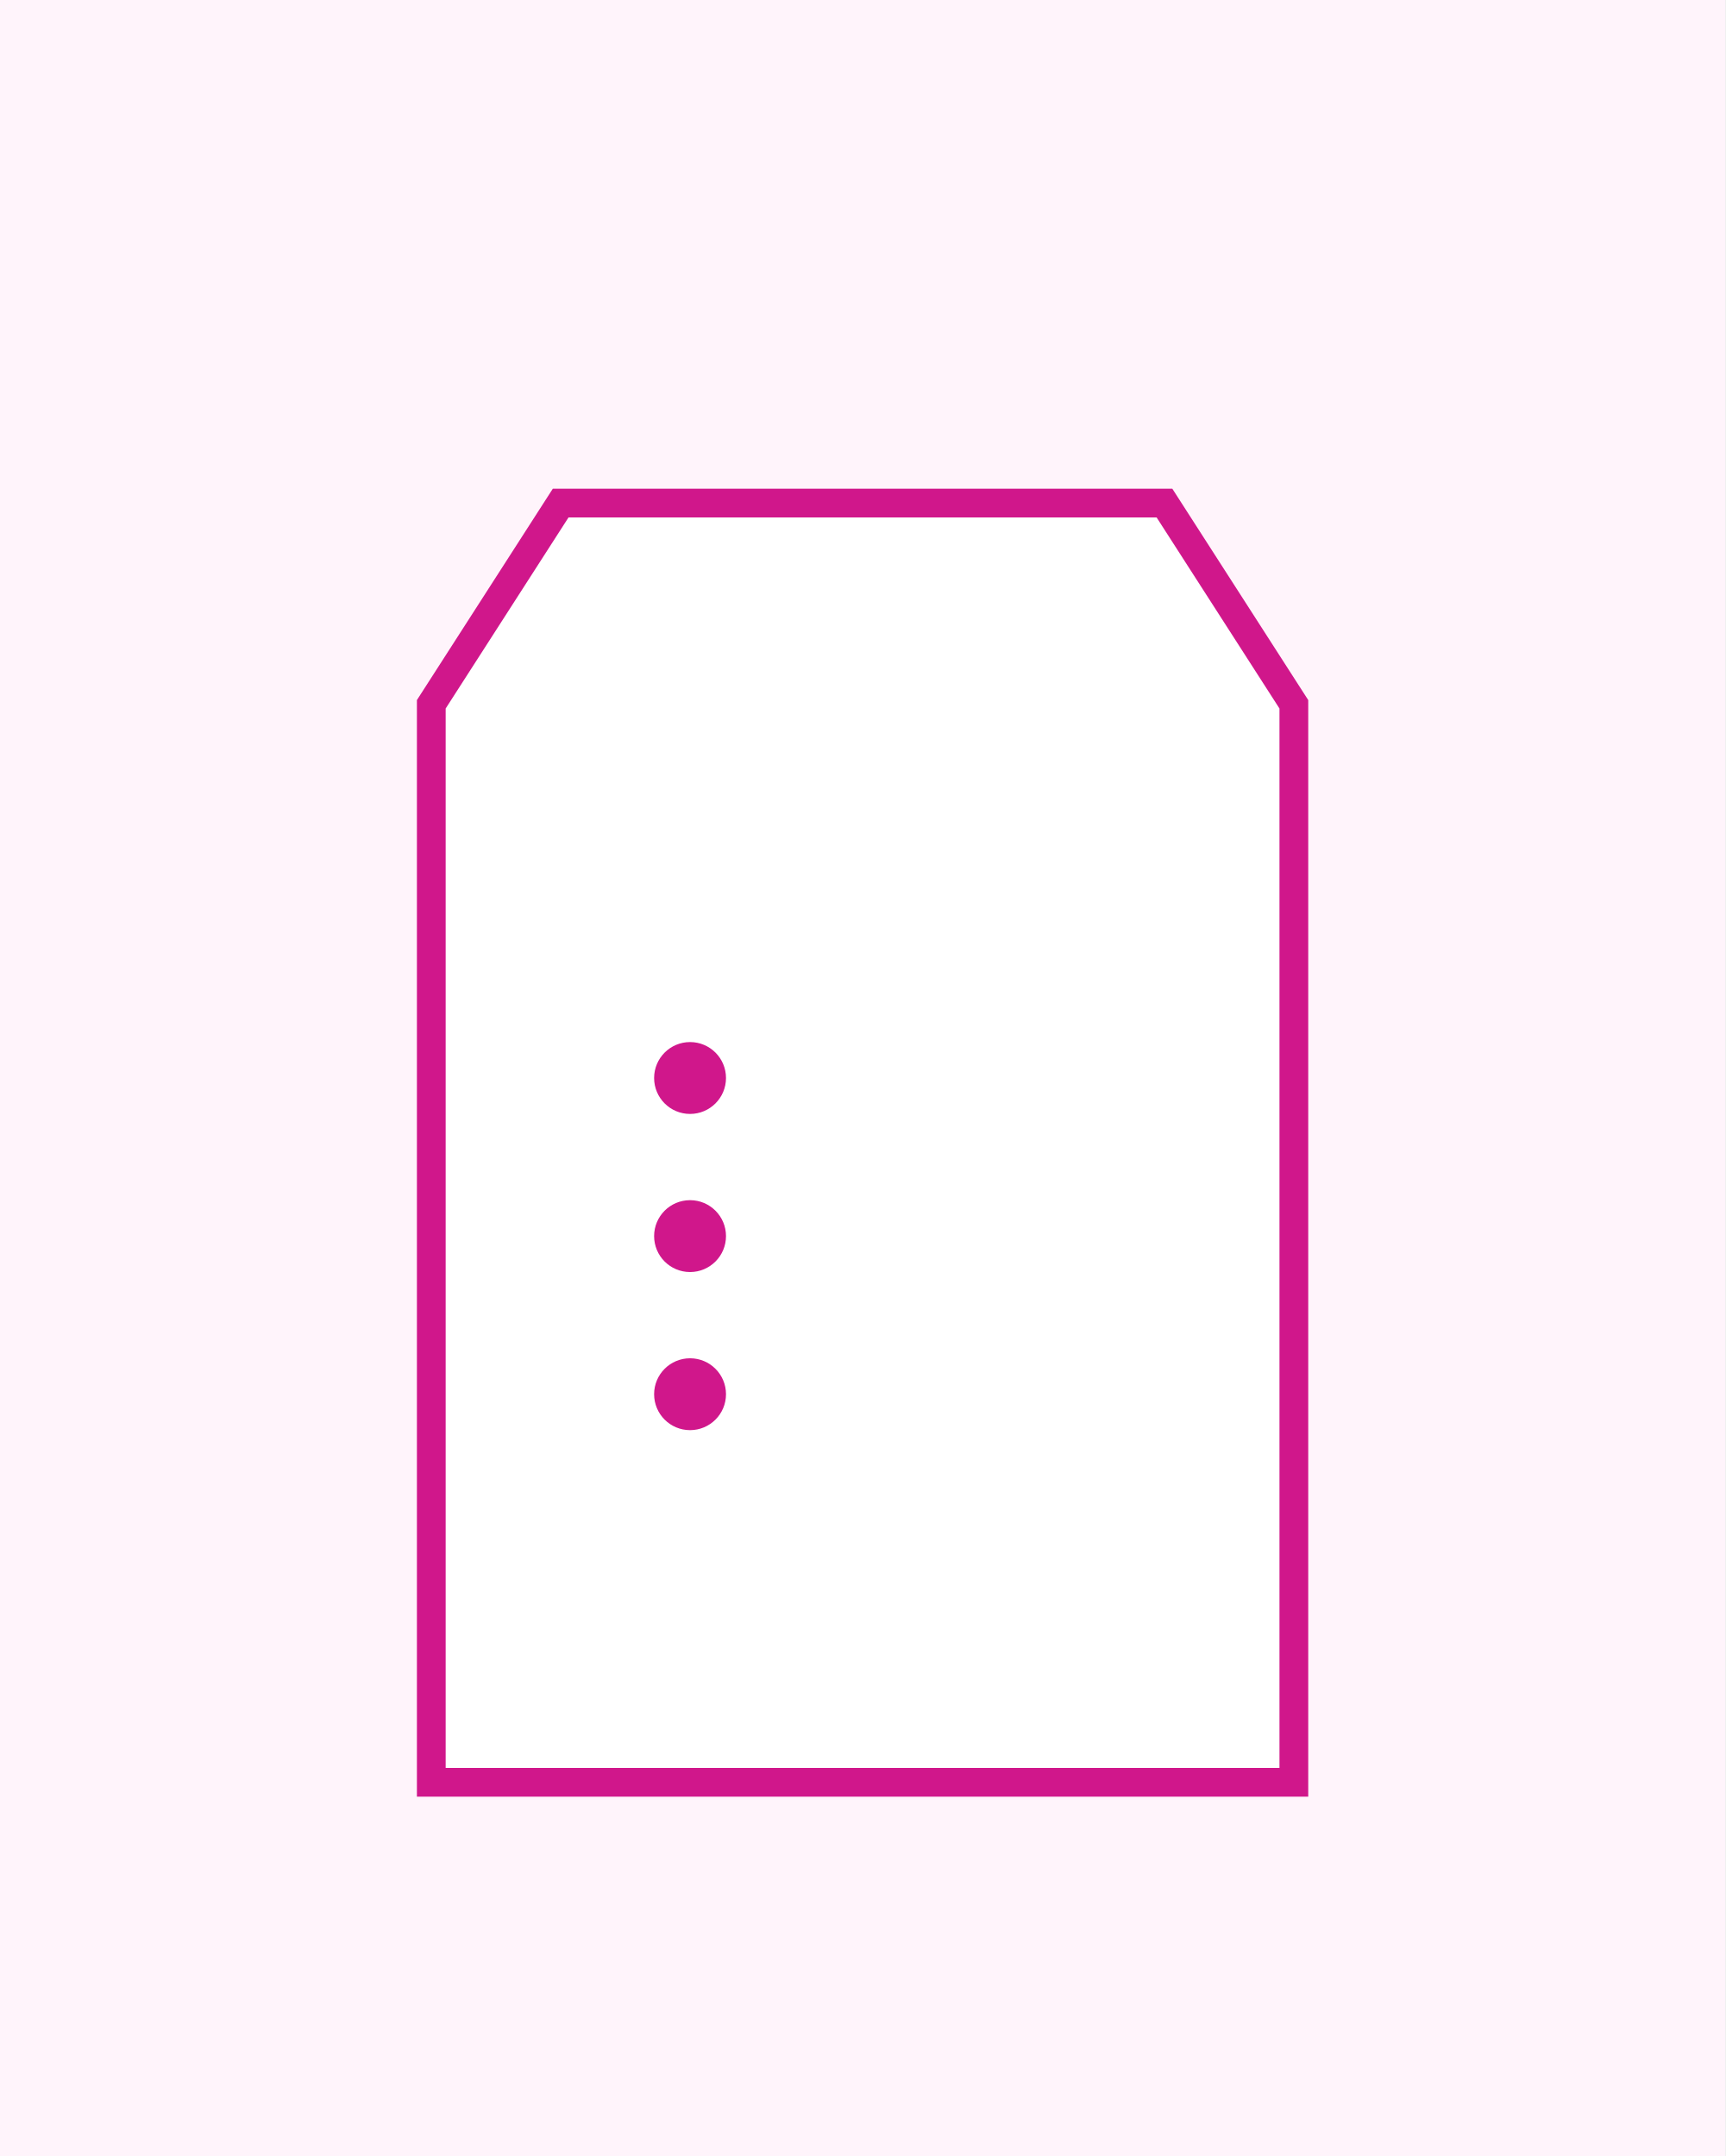
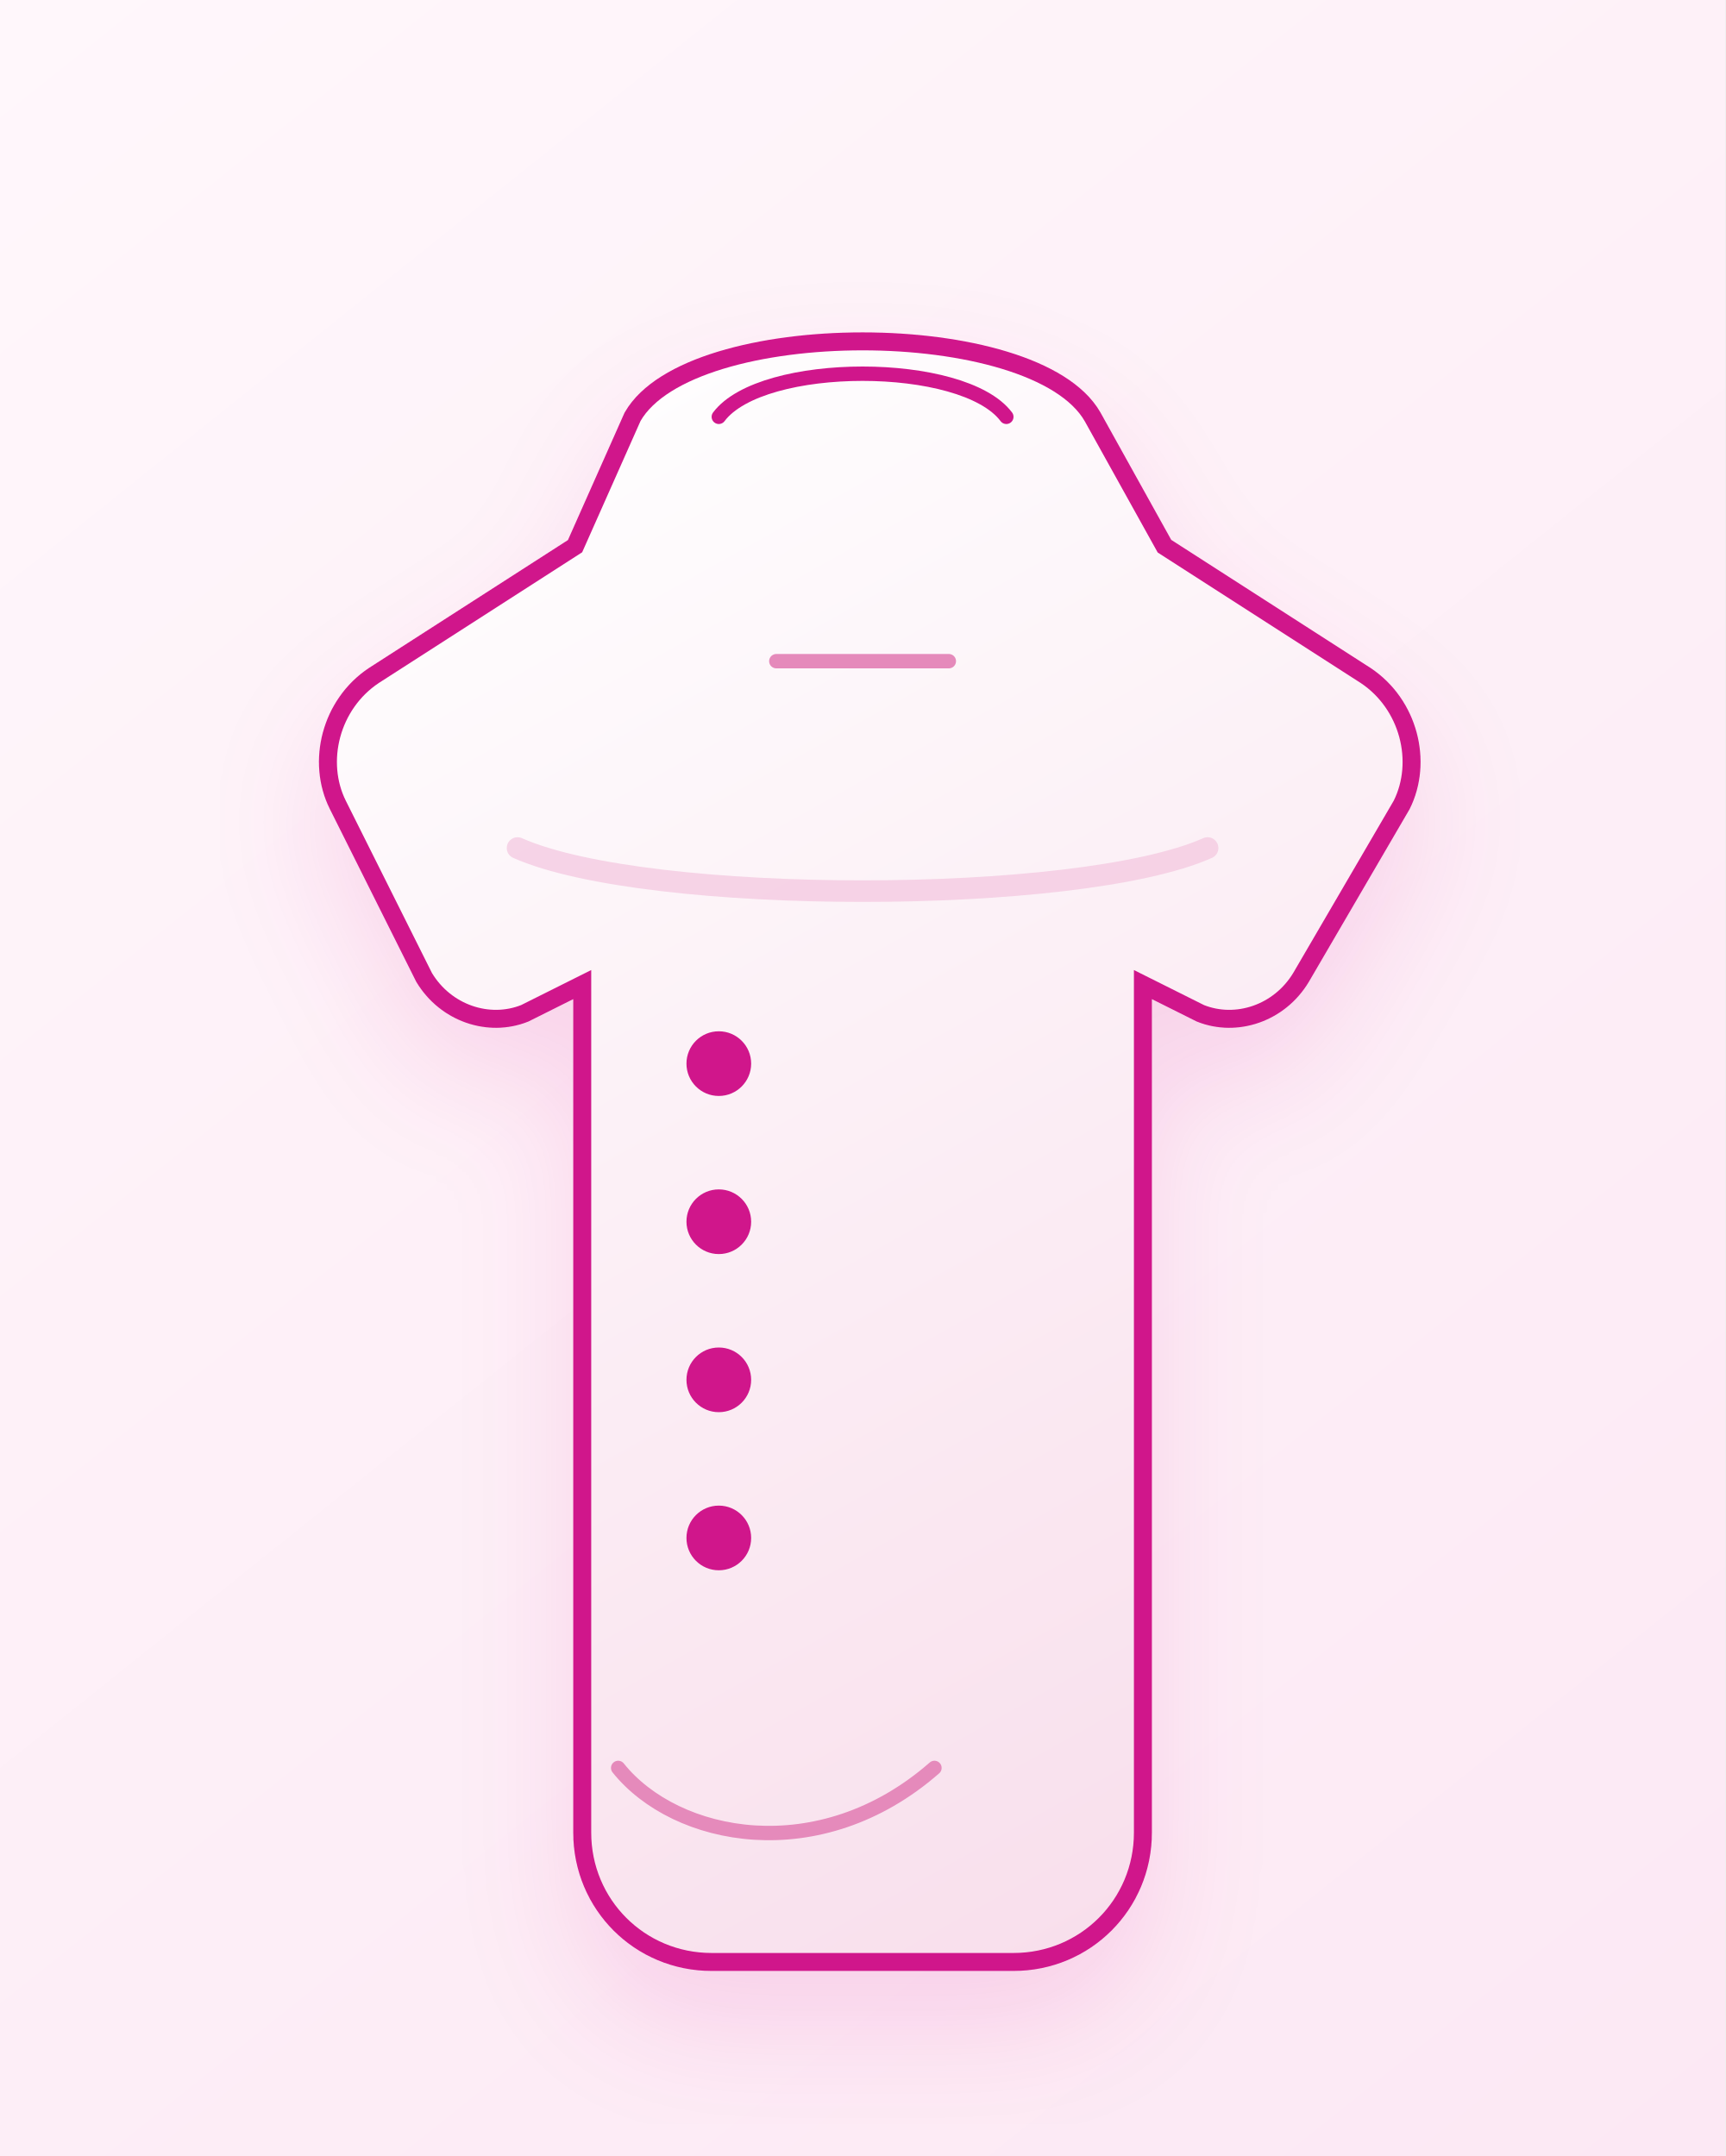
- <svg xmlns="http://www.w3.org/2000/svg" viewBox="0 0 240 300">
-   <rect width="240" height="300" fill="#fff4fb" />
-   <path d="M78 70h84l18 28v150H60V98z" fill="#fff" stroke="#d0178b" stroke-width="4" />
-   <circle cx="96" cy="150" r="5" fill="#d0178b" />
-   <circle cx="96" cy="172" r="5" fill="#d0178b" />
-   <circle cx="96" cy="194" r="5" fill="#d0178b" />
+ <svg xmlns="http://www.w3.org/2000/svg" viewBox="0 0 240 300" fill="none">
+   <defs>
+     <linearGradient id="onesie-bg" x1="0" y1="0" x2="240" y2="300" gradientUnits="userSpaceOnUse">
+       <stop stop-color="#FFF7FB" />
+       <stop offset="1" stop-color="#FCE8F4" />
+     </linearGradient>
+     <linearGradient id="onesie-body" x1="60" y1="55" x2="180" y2="270" gradientUnits="userSpaceOnUse">
+       <stop stop-color="#FFFFFF" />
+       <stop offset="1" stop-color="#F8DDEB" />
+     </linearGradient>
+     <filter id="onesie-soft" x="-10%" y="-10%" width="120%" height="120%">
+       <feDropShadow dx="0" dy="8" stdDeviation="8" flood-color="#D0178B" flood-opacity="0.12" />
+     </filter>
+   </defs>
+   <rect width="240" height="300" fill="url(#onesie-bg)" />
+   <g filter="url(#onesie-soft)">
+     <path d="M88 58c8-14 56-14 64 0l10 18 28 18c6 4 8 12 5 18l-14 24c-3 5-9 7-14 5l-8-4v118c0 10-8 18-18 18h-42c-10 0-18-8-18-18V137l-8 4c-5 2-11 0-14-5L47 112c-3-6-1-14 5-18l28-18 8-18z" fill="url(#onesie-body)" stroke="#D0178B" stroke-width="2.5" />
+     <path d="M100 58c6-8 34-8 40 0" stroke="#D0178B" stroke-width="2" stroke-linecap="round" />
+     <path d="M108 92h24" stroke="#E58ABB" stroke-width="2" stroke-linecap="round" />
+     <circle cx="100" cy="148" r="4.5" fill="#D0178B" />
+     <circle cx="100" cy="170" r="4.5" fill="#D0178B" />
+     <circle cx="100" cy="192" r="4.5" fill="#D0178B" />
+     <circle cx="100" cy="214" r="4.5" fill="#D0178B" />
+     <path d="M86 246c8 10 28 14 44 0" stroke="#E58ABB" stroke-width="2" stroke-linecap="round" />
+     <path d="M72 118c18 8 78 8 96 0" stroke="#F3C5DE" stroke-width="3" stroke-linecap="round" opacity="0.7" />
+   </g>
</svg>
